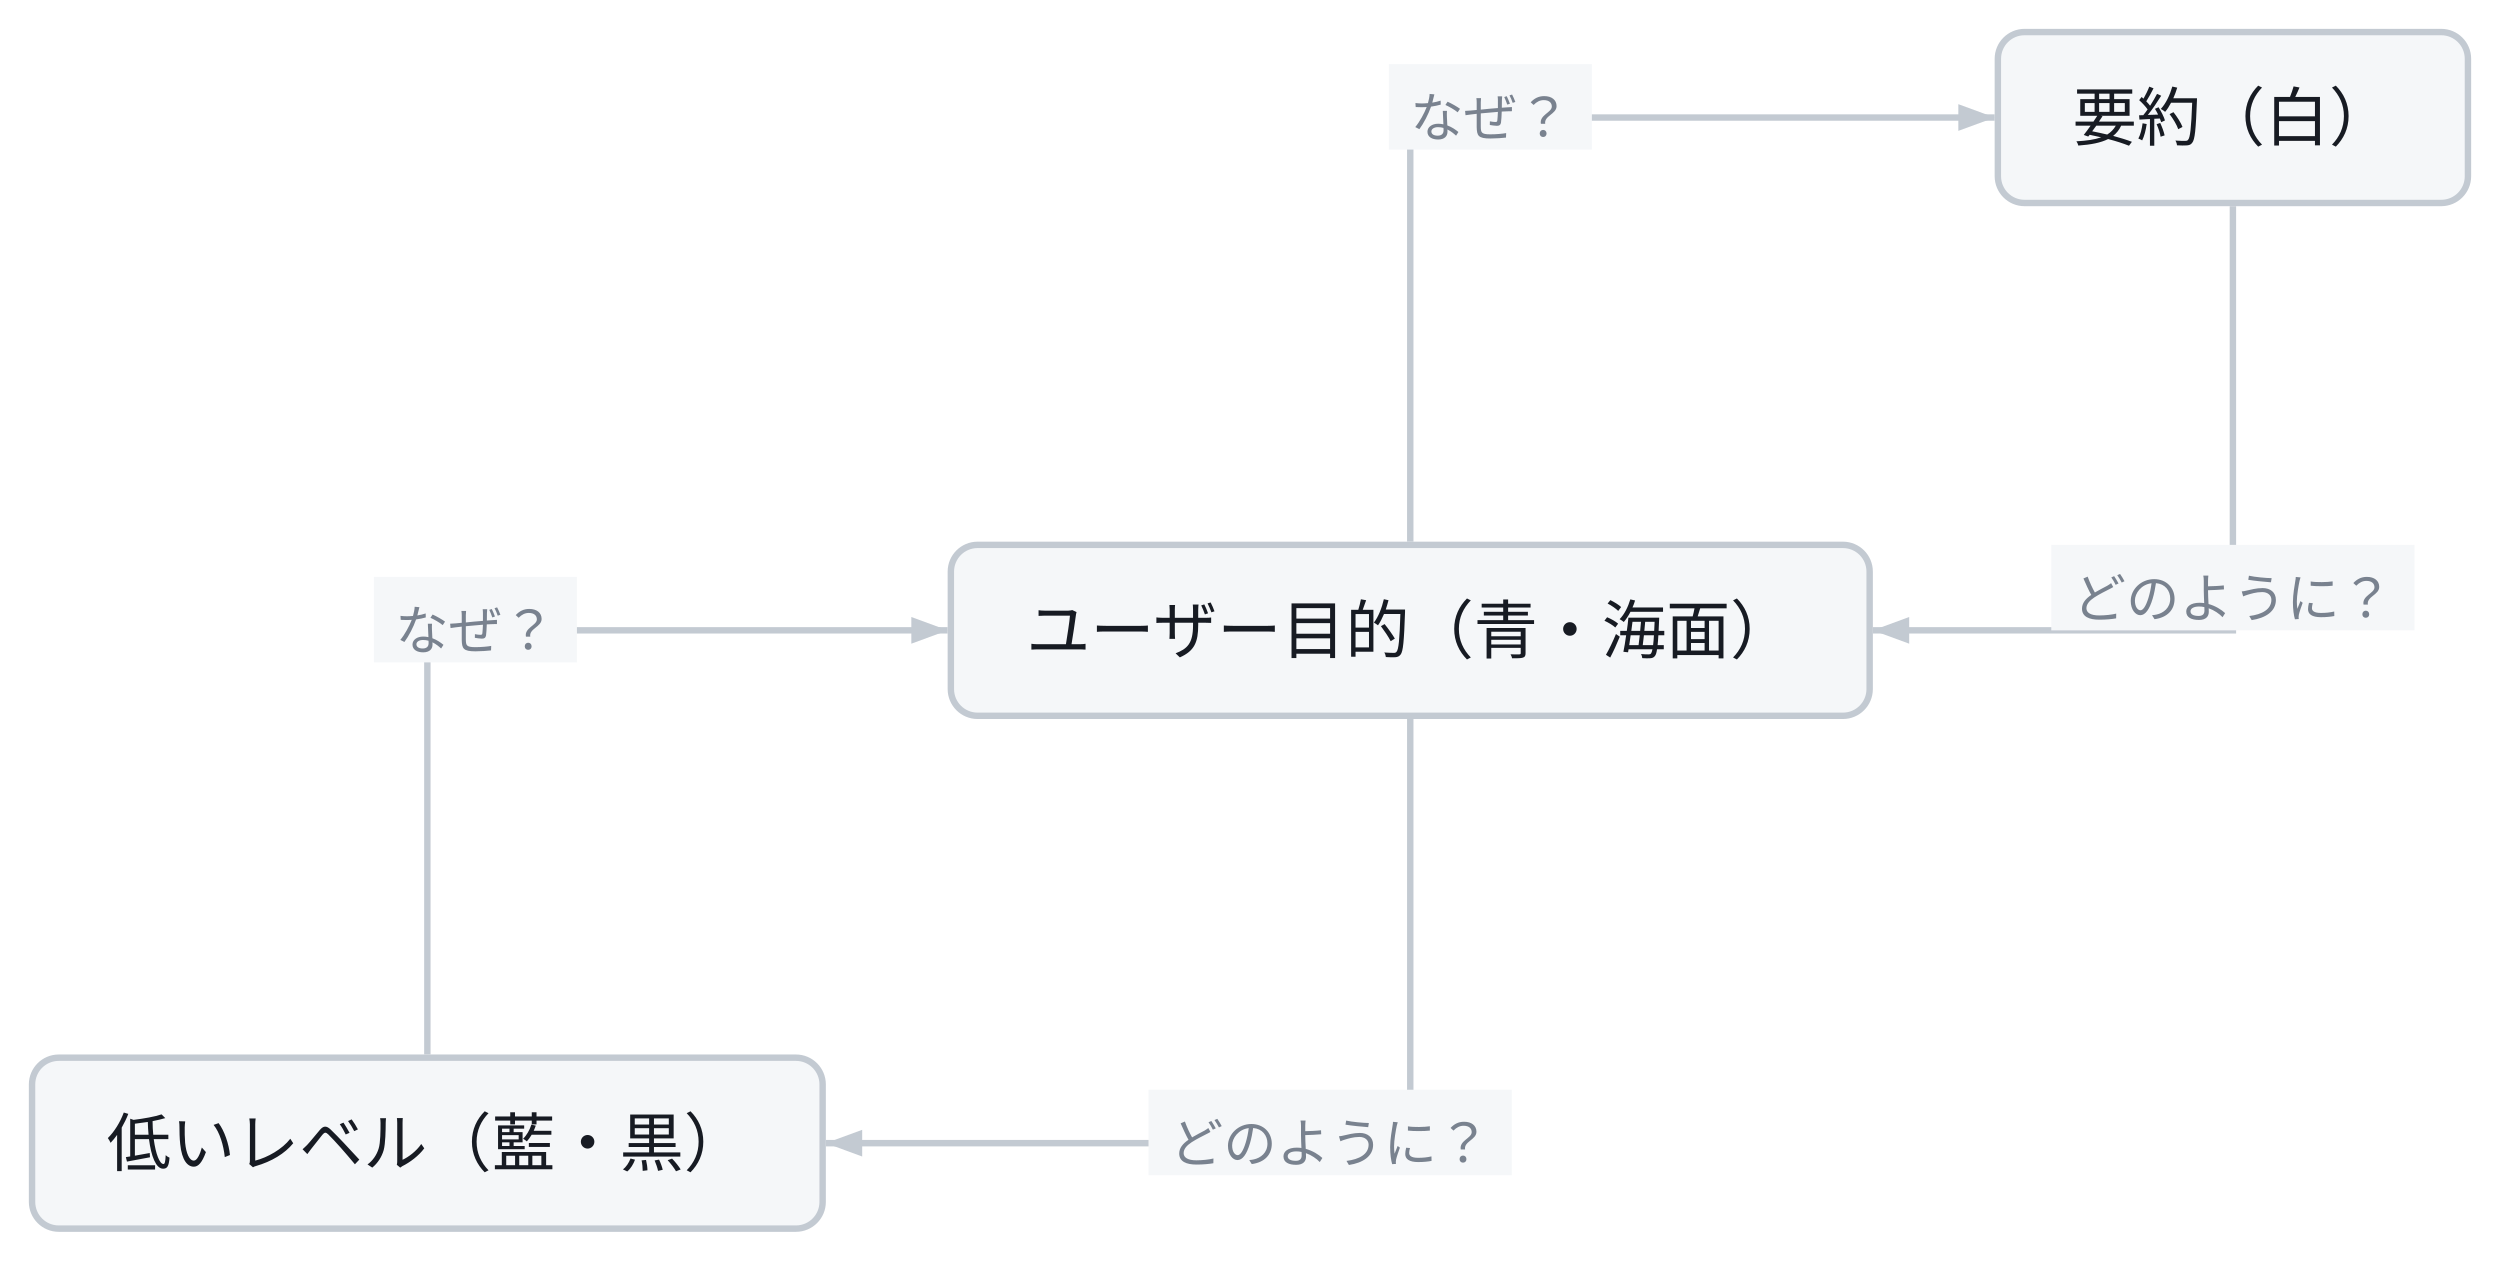
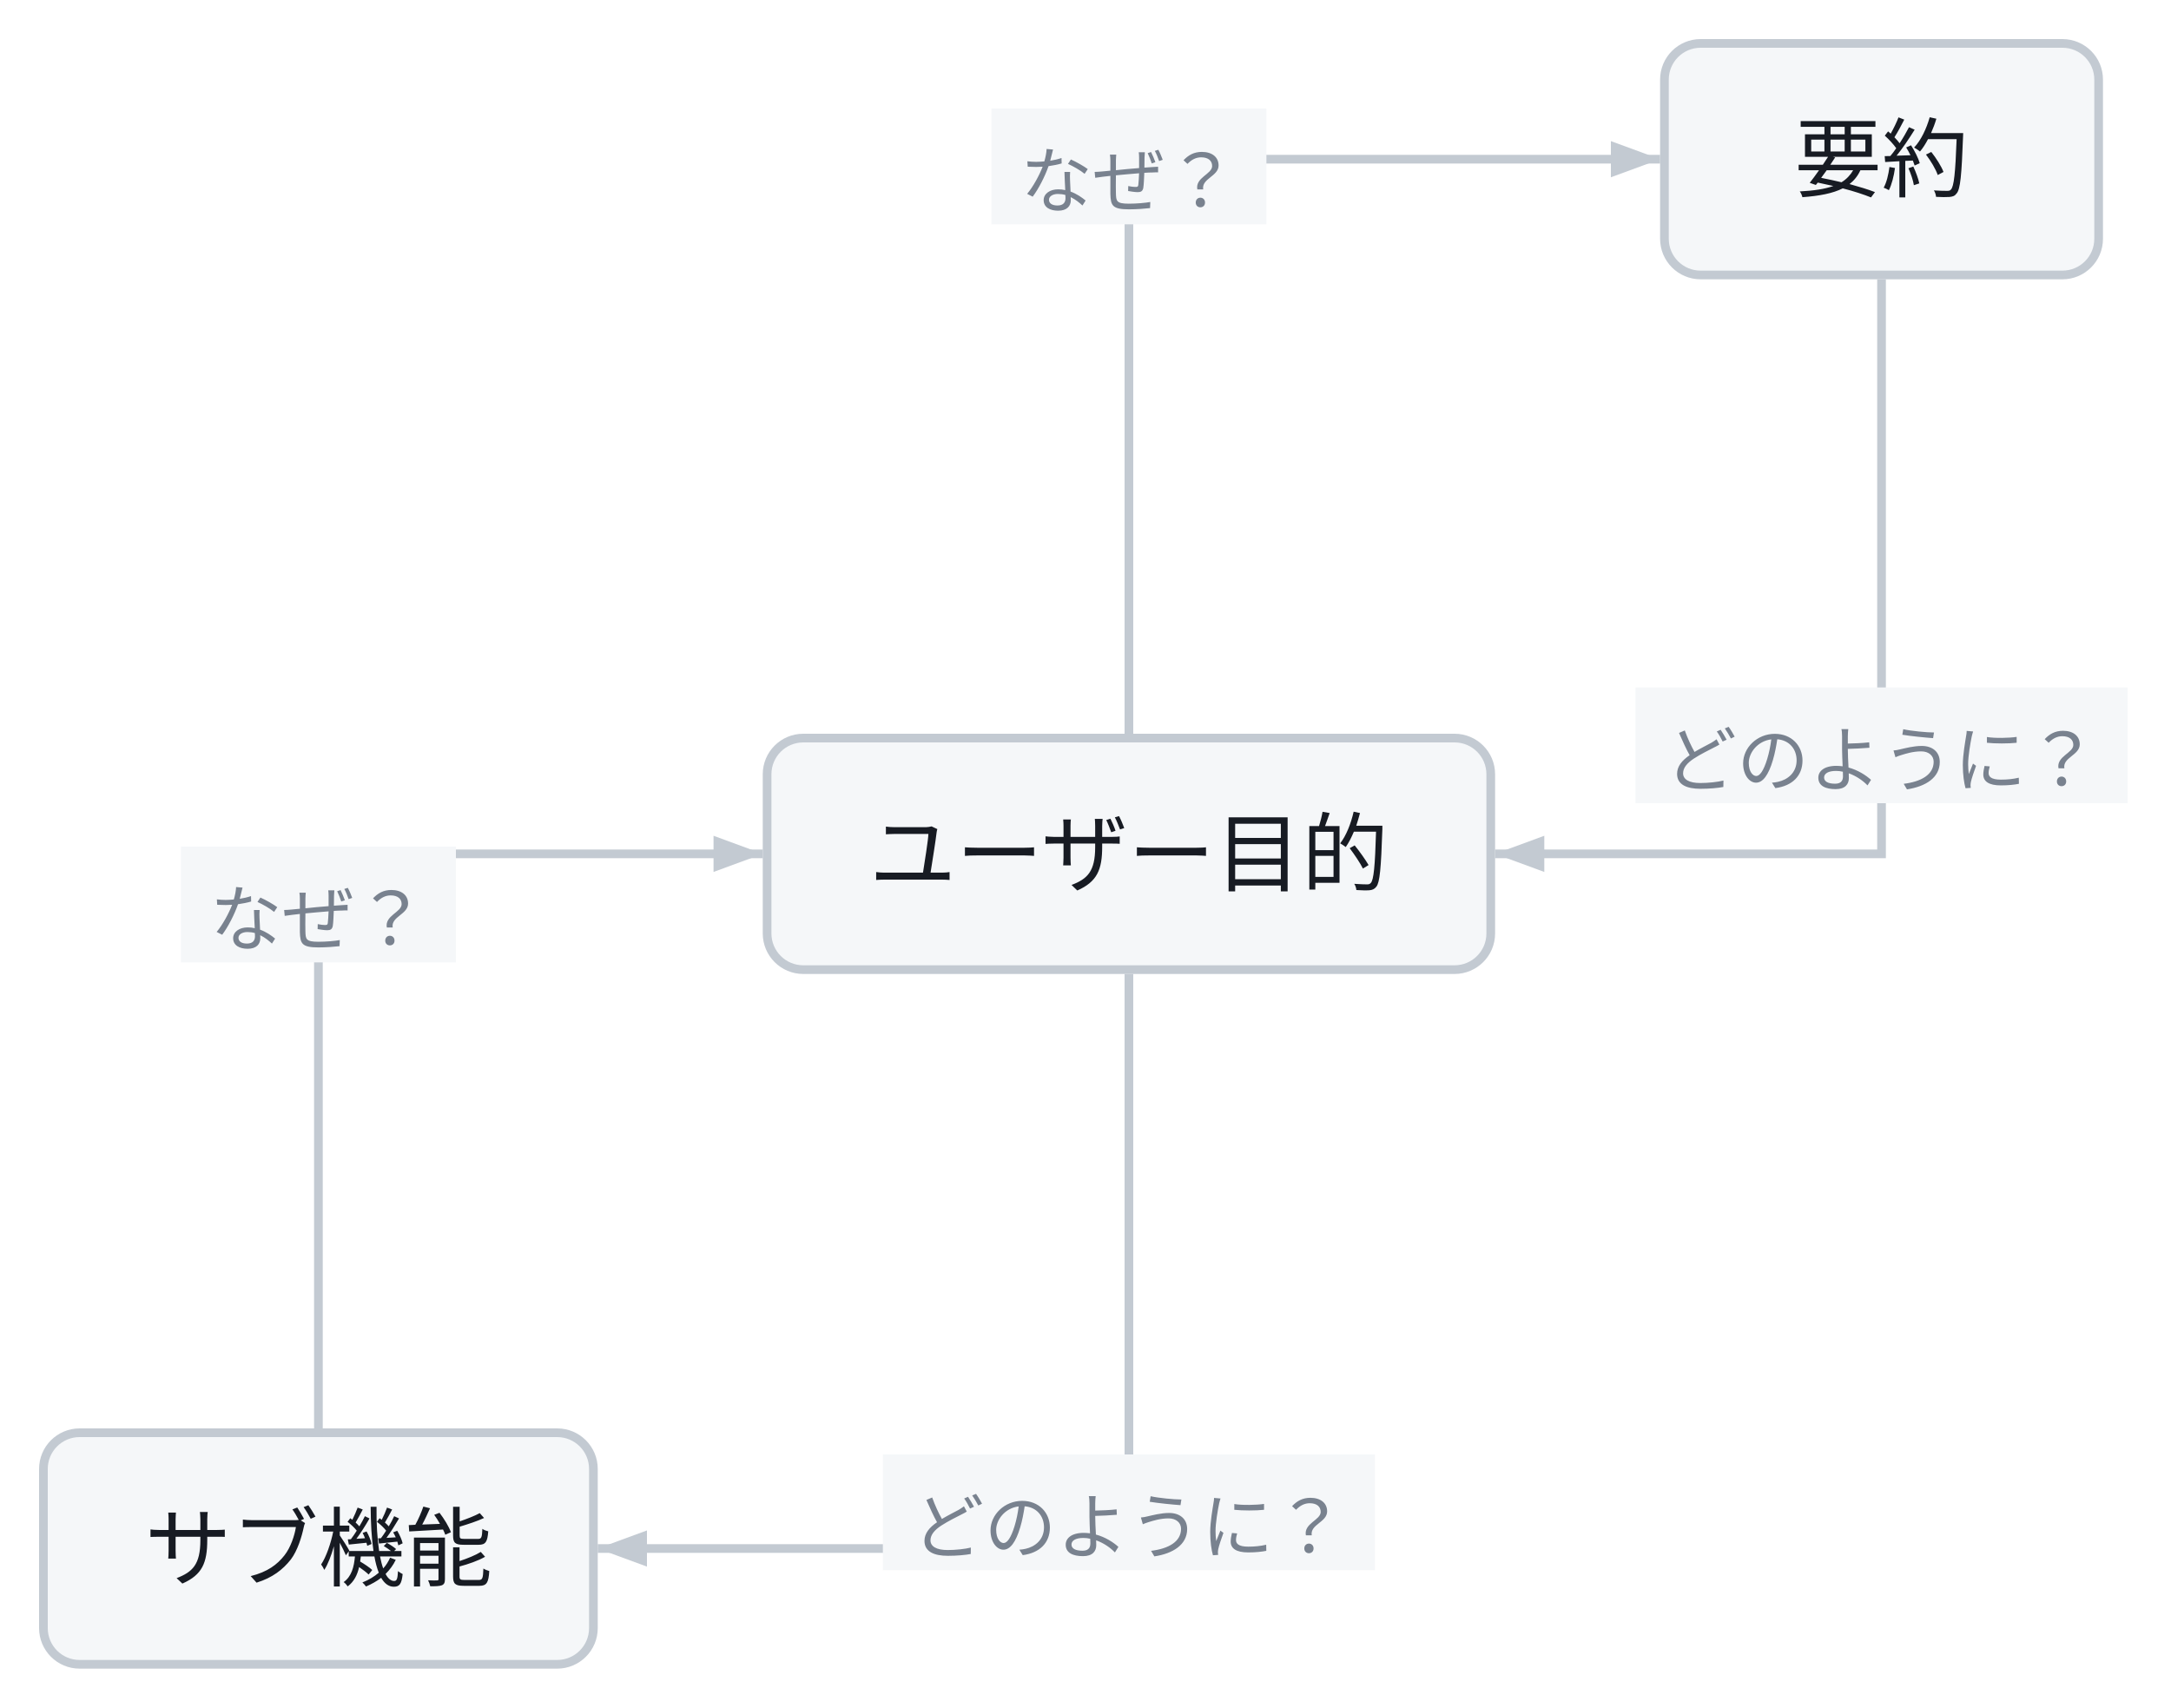
- <svg class="wf-fig" viewBox="0 0 468 236" width="468" height="236" role="img">
+ <svg class="wf-fig" viewBox="0 0 300 236" width="300" height="236" role="img">
  <g transform="translate(6.0,6.0)">
-     <path d="M74.0,191.4 Q74.0,112.0 74.0,112.0 Q74.0,112.0 122.7,112.0 L171.4,112.0" fill="none" stroke="#C3CAD2" stroke-width="1.2" />
-     <polygon points="171.4,112.0 164.6,114.5 164.6,109.5" fill="#C3CAD2" />
-     <rect x="64.0" y="102.0" width="38.0" height="16.0" fill="#F5F7F9" />
-     <text x="83.0" y="115.6" text-anchor="middle" font-family="Noto Sans JP, Hiragino Kaku Gothic ProN, sans-serif" font-size="10.0" fill="#79828F">なぜ？</text>
-     <path d="M258.0,95.4 Q258.0,16.0 258.0,16.0 Q258.0,16.0 312.7,16.0 L367.4,16.0" fill="none" stroke="#C3CAD2" stroke-width="1.2" />
-     <polygon points="367.4,16.0 360.6,18.5 360.6,13.5" fill="#C3CAD2" />
-     <rect x="254.0" y="6.0" width="38.0" height="16.0" fill="#F5F7F9" />
-     <text x="273.0" y="19.6" text-anchor="middle" font-family="Noto Sans JP, Hiragino Kaku Gothic ProN, sans-serif" font-size="10.0" fill="#79828F">なぜ？</text>
-     <path d="M412.0,32.6 Q412.0,112.0 412.0,112.0 Q412.0,112.0 378.3,112.0 L344.6,112.0" fill="none" stroke="#C3CAD2" stroke-width="1.2" />
-     <polygon points="344.6,112.0 351.4,109.5 351.4,114.5" fill="#C3CAD2" />
-     <rect x="378.0" y="96.0" width="68.0" height="16.0" fill="#F5F7F9" />
-     <text x="412.0" y="109.6" text-anchor="middle" font-family="Noto Sans JP, Hiragino Kaku Gothic ProN, sans-serif" font-size="10.0" fill="#79828F">どのように？</text>
-     <path d="M258.0,128.6 Q258.0,208.0 258.0,208.0 Q258.0,208.0 203.3,208.0 L148.6,208.0" fill="none" stroke="#C3CAD2" stroke-width="1.2" />
-     <polygon points="148.6,208.0 155.4,205.5 155.4,210.5" fill="#C3CAD2" />
-     <rect x="209.0" y="198.0" width="68.0" height="16.0" fill="#F5F7F9" />
-     <text x="243.0" y="211.6" text-anchor="middle" font-family="Noto Sans JP, Hiragino Kaku Gothic ProN, sans-serif" font-size="10.0" fill="#79828F">どのように？</text>
+     <path d="M38.0,191.4 Q38.0,112.0 38.0,112.0 Q38.0,112.0 68.7,112.0 L99.4,112.0" fill="none" stroke="#C3CAD2" stroke-width="1.2" />
+     <polygon points="99.4,112.0 92.6,114.5 92.6,109.5" fill="#C3CAD2" />
+     <rect x="19.0" y="111.0" width="38.0" height="16.0" fill="#F5F7F9" />
+     <text x="38.0" y="124.6" text-anchor="middle" font-family="Noto Sans JP, Hiragino Kaku Gothic ProN, sans-serif" font-size="10.0" fill="#79828F">なぜ？</text>
+     <path d="M150.0,95.4 Q150.0,16.0 150.0,16.0 Q150.0,16.0 186.7,16.0 L223.4,16.0" fill="none" stroke="#C3CAD2" stroke-width="1.2" />
+     <polygon points="223.4,16.0 216.6,18.5 216.6,13.5" fill="#C3CAD2" />
+     <rect x="131.0" y="9.0" width="38.0" height="16.0" fill="#F5F7F9" />
+     <text x="150.0" y="22.6" text-anchor="middle" font-family="Noto Sans JP, Hiragino Kaku Gothic ProN, sans-serif" font-size="10.0" fill="#79828F">なぜ？</text>
+     <path d="M254.0,32.6 Q254.0,112.0 254.0,112.0 Q254.0,112.0 227.3,112.0 L200.6,112.0" fill="none" stroke="#C3CAD2" stroke-width="1.2" />
+     <polygon points="200.6,112.0 207.4,109.5 207.4,114.5" fill="#C3CAD2" />
+     <rect x="220.0" y="89.0" width="68.0" height="16.0" fill="#F5F7F9" />
+     <text x="254.0" y="102.6" text-anchor="middle" font-family="Noto Sans JP, Hiragino Kaku Gothic ProN, sans-serif" font-size="10.0" fill="#79828F">どのように？</text>
+     <path d="M150.0,128.6 Q150.0,208.0 150.0,208.0 Q150.0,208.0 113.3,208.0 L76.6,208.0" fill="none" stroke="#C3CAD2" stroke-width="1.2" />
+     <polygon points="76.6,208.0 83.4,205.5 83.4,210.5" fill="#C3CAD2" />
+     <rect x="116.0" y="195.0" width="68.0" height="16.0" fill="#F5F7F9" />
+     <text x="150.0" y="208.6" text-anchor="middle" font-family="Noto Sans JP, Hiragino Kaku Gothic ProN, sans-serif" font-size="10.0" fill="#79828F">どのように？</text>
    <g class="wf-node" transform="translate(0.0,192.0)">
      <g class="svg-box" role="plain">
-         <rect x="0" y="0" width="148.0" height="32.0" rx="5.0" fill="#F5F7F9" stroke="#C3CAD2" stroke-width="1.2" />
-         <text x="74.0" y="20.3" text-anchor="middle" font-family="Noto Sans JP, Hiragino Kaku Gothic ProN, sans-serif" font-size="12.0" font-weight="400" fill="#171B23">低いレベル（藍・黒）</text>
+         <rect x="0" y="0" width="76.0" height="32.0" rx="5.0" fill="#F5F7F9" stroke="#C3CAD2" stroke-width="1.2" />
+         <text x="38.0" y="20.3" text-anchor="middle" font-family="Noto Sans JP, Hiragino Kaku Gothic ProN, sans-serif" font-size="12.0" font-weight="400" fill="#171B23">サブ機能</text>
      </g>
    </g>
-     <g class="wf-node" transform="translate(172.0,96.0)">
+     <g class="wf-node" transform="translate(100.0,96.0)">
      <g class="svg-box" role="plain">
-         <rect x="0" y="0" width="172.0" height="32.0" rx="5.0" fill="#F5F7F9" stroke="#C3CAD2" stroke-width="1.2" />
-         <text x="86.0" y="20.3" text-anchor="middle" font-family="Noto Sans JP, Hiragino Kaku Gothic ProN, sans-serif" font-size="12.0" font-weight="400" fill="#171B23">ユーザー目的（青・海面）</text>
+         <rect x="0" y="0" width="100.0" height="32.0" rx="5.0" fill="#F5F7F9" stroke="#C3CAD2" stroke-width="1.2" />
+         <text x="50.0" y="20.3" text-anchor="middle" font-family="Noto Sans JP, Hiragino Kaku Gothic ProN, sans-serif" font-size="12.0" font-weight="400" fill="#171B23">ユーザー目的</text>
      </g>
    </g>
-     <g class="wf-node" transform="translate(368.0,0.0)">
+     <g class="wf-node" transform="translate(224.0,0.0)">
      <g class="svg-box" role="plain">
-         <rect x="0" y="0" width="88.0" height="32.0" rx="5.0" fill="#F5F7F9" stroke="#C3CAD2" stroke-width="1.2" />
-         <text x="44.0" y="20.3" text-anchor="middle" font-family="Noto Sans JP, Hiragino Kaku Gothic ProN, sans-serif" font-size="12.0" font-weight="400" fill="#171B23">要約（白）</text>
+         <rect x="0" y="0" width="60.0" height="32.0" rx="5.0" fill="#F5F7F9" stroke="#C3CAD2" stroke-width="1.2" />
+         <text x="30.0" y="20.3" text-anchor="middle" font-family="Noto Sans JP, Hiragino Kaku Gothic ProN, sans-serif" font-size="12.0" font-weight="400" fill="#171B23">要約</text>
      </g>
    </g>
  </g>
</svg>
